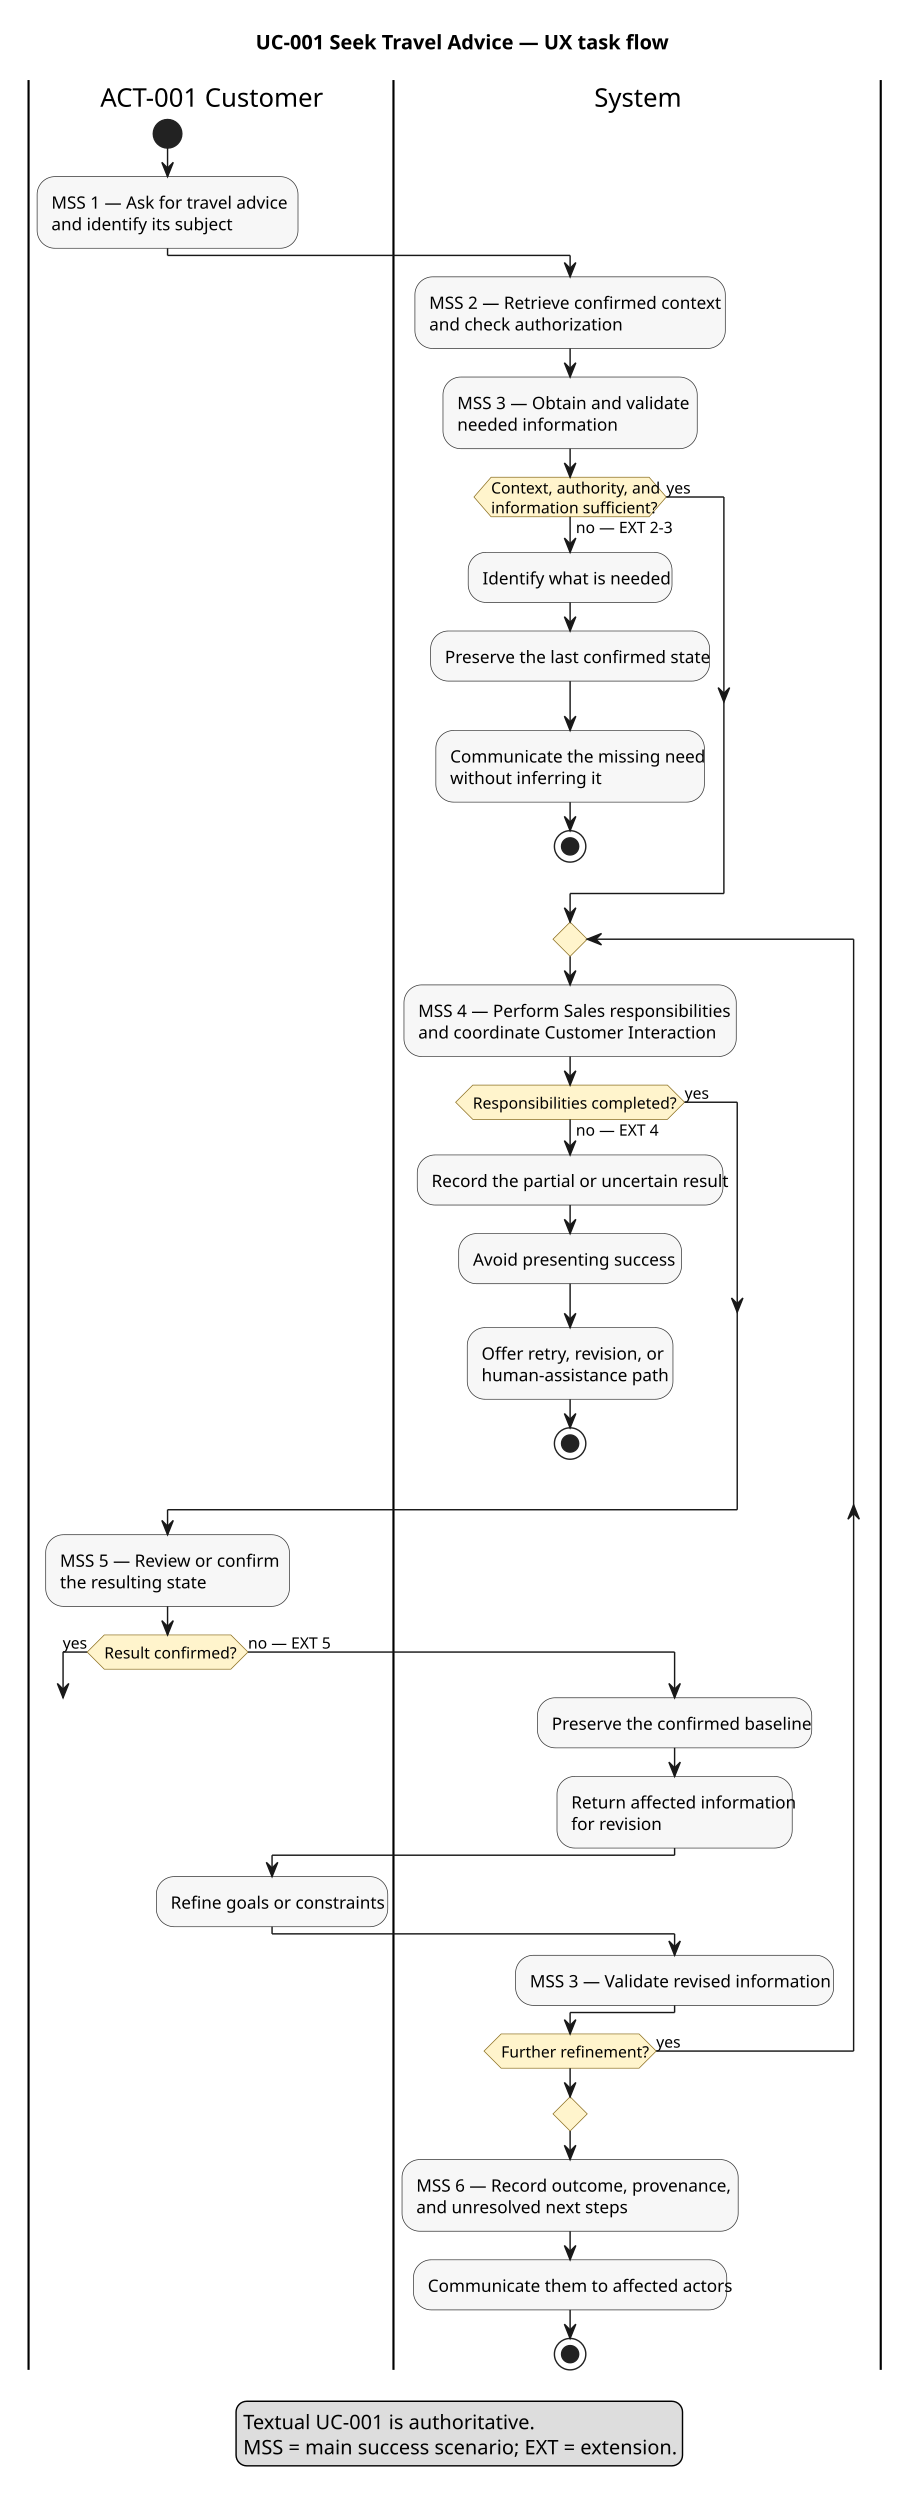
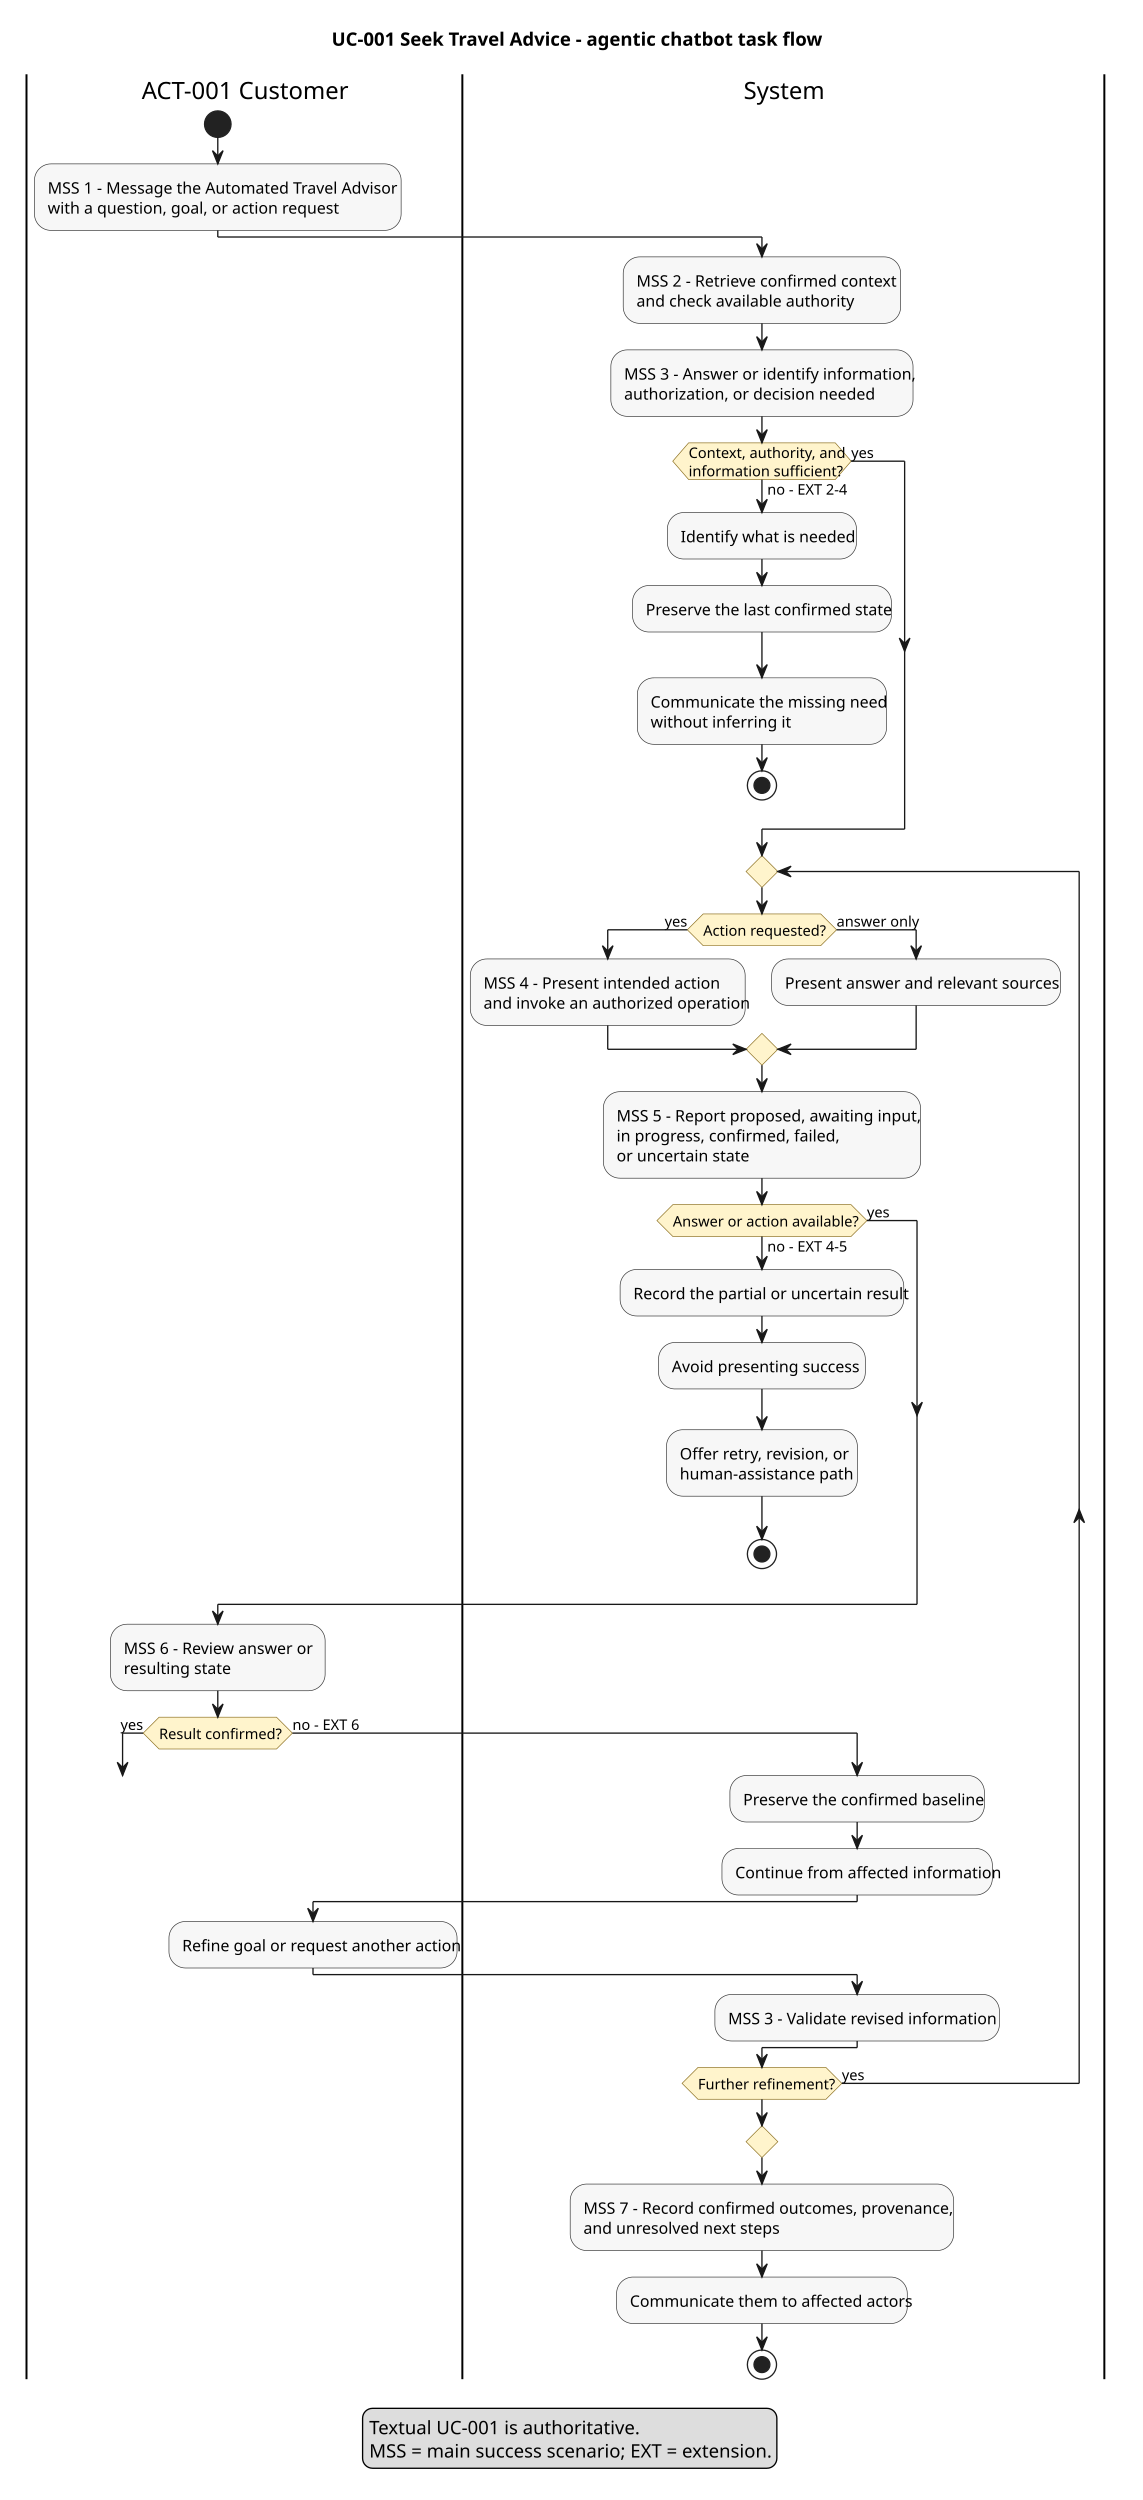
- <svg xmlns="http://www.w3.org/2000/svg" contentStyleType="text/css" data-diagram-type="ACTIVITY" height="1751px" preserveAspectRatio="none" style="width:645px;height:1751px;background:#FFFFFF;" version="1.1" viewBox="0 0 645 1751" width="645px" zoomAndPan="magnify">
+ <svg xmlns="http://www.w3.org/2000/svg" contentStyleType="text/css" data-diagram-type="ACTIVITY" height="1887px" preserveAspectRatio="none" style="width:862px;height:1887px;background:#FFFFFF;" version="1.1" viewBox="0 0 862 1887" width="862px" zoomAndPan="magnify">
  <defs />
  <g>
    <g class="title" data-source-line="1">
-       <text fill="#000000" font-family="sans-serif" font-size="14" font-weight="700" lengthAdjust="spacing" textLength="285.223" x="179.075" y="34.533">UC-001 Seek Travel Advice — UX task flow</text>
+       <text fill="#000000" font-family="sans-serif" font-size="14" font-weight="700" lengthAdjust="spacing" textLength="359.454" x="250.303" y="34.533">UC-001 Seek Travel Advice - agentic chatbot task flow</text>
    </g>
-     <rect fill="none" height="22.641" style="stroke:none;stroke-width:1;" width="598.374" x="20" y="56.065" />
-     <ellipse cx="117.36" cy="93.705" fill="#222222" rx="10" ry="10" style="stroke:#222222;stroke-width:1;" />
-     <rect fill="#F7F7F7" height="50.188" rx="12.5" ry="12.5" style="stroke:#333333;stroke-width:0.5;" width="182.721" x="26" y="123.705" />
-     <text fill="#000000" font-family="sans-serif" font-size="12" lengthAdjust="spacing" textLength="162.721" x="36" y="146.162">MSS 1 — Ask for travel advice</text>
-     <text fill="#000000" font-family="sans-serif" font-size="12" lengthAdjust="spacing" textLength="118.066" x="36" y="161.256">and identify its subject</text>
-     <rect fill="#F7F7F7" height="50.188" rx="12.5" ry="12.5" style="stroke:#333333;stroke-width:0.5;" width="170.703" x="32.009" y="1074.916" />
-     <text fill="#000000" font-family="sans-serif" font-size="12" lengthAdjust="spacing" textLength="150.703" x="42.009" y="1097.373">MSS 5 — Review or confirm</text>
-     <text fill="#000000" font-family="sans-serif" font-size="12" lengthAdjust="spacing" textLength="94.723" x="42.009" y="1112.467">the resulting state</text>
-     <polygon fill="#FFF4CC" points="73.035,1145.103,161.685,1145.103,173.685,1157.103,161.685,1169.103,73.035,1169.103,61.035,1157.103,73.035,1145.103" style="stroke:#8A6D1D;stroke-width:0.5;" />
-     <text fill="#000000" font-family="sans-serif" font-size="11" lengthAdjust="spacing" textLength="88.65" x="73.035" y="1161.604">Result confirmed?</text>
-     <text fill="#000000" font-family="sans-serif" font-size="11" lengthAdjust="spacing" textLength="17.118" x="43.918" y="1154.687">yes</text>
-     <text fill="#000000" font-family="sans-serif" font-size="11" lengthAdjust="spacing" textLength="59.915" x="173.685" y="1154.687">no — EXT 5</text>
-     <rect fill="#F7F7F7" height="35.094" rx="12.5" ry="12.5" style="stroke:#333333;stroke-width:0.5;" width="162.072" x="109.514" y="1314.385" />
-     <text fill="#000000" font-family="sans-serif" font-size="12" lengthAdjust="spacing" textLength="142.072" x="119.514" y="1336.842">Refine goals or constraints</text>
-     <line style="stroke:#000000;stroke-width:1.5;" x1="20" x2="20" y1="56.065" y2="1659.853" />
-     <rect fill="#F7F7F7" height="50.188" rx="12.5" ry="12.5" style="stroke:#333333;stroke-width:0.5;" width="217.408" x="290.601" y="193.893" />
-     <text fill="#000000" font-family="sans-serif" font-size="12" lengthAdjust="spacing" textLength="197.408" x="300.601" y="216.35">MSS 2 — Retrieve confirmed context</text>
-     <text fill="#000000" font-family="sans-serif" font-size="12" lengthAdjust="spacing" textLength="126.75" x="300.601" y="231.443">and check authorization</text>
-     <rect fill="#F7F7F7" height="50.188" rx="12.5" ry="12.5" style="stroke:#333333;stroke-width:0.5;" width="178.086" x="310.262" y="264.08" />
-     <text fill="#000000" font-family="sans-serif" font-size="12" lengthAdjust="spacing" textLength="158.086" x="320.262" y="286.537">MSS 3 — Obtain and validate</text>
-     <text fill="#000000" font-family="sans-serif" font-size="12" lengthAdjust="spacing" textLength="102.738" x="320.262" y="301.631">needed information</text>
-     <rect fill="#F7F7F7" height="35.094" rx="12.5" ry="12.5" style="stroke:#333333;stroke-width:0.5;" width="142.748" x="327.931" y="386.857" />
-     <text fill="#000000" font-family="sans-serif" font-size="12" lengthAdjust="spacing" textLength="122.748" x="337.931" y="409.315">Identify what is needed</text>
-     <rect fill="#F7F7F7" height="35.094" rx="12.5" ry="12.5" style="stroke:#333333;stroke-width:0.5;" width="195.412" x="301.599" y="441.951" />
-     <text fill="#000000" font-family="sans-serif" font-size="12" lengthAdjust="spacing" textLength="175.412" x="311.599" y="464.408">Preserve the last confirmed state</text>
-     <rect fill="#F7F7F7" height="50.188" rx="12.5" ry="12.5" style="stroke:#333333;stroke-width:0.5;" width="188.082" x="305.264" y="511.627" />
-     <text fill="#000000" font-family="sans-serif" font-size="12" lengthAdjust="spacing" textLength="168.082" x="315.264" y="534.084">Communicate the missing need</text>
-     <text fill="#000000" font-family="sans-serif" font-size="12" lengthAdjust="spacing" textLength="94.043" x="315.264" y="549.178">without inferring it</text>
-     <ellipse cx="399.305" cy="592.814" fill="none" rx="11" ry="11" style="stroke:#222222;stroke-width:1;" />
-     <ellipse cx="399.305" cy="592.814" fill="#222222" rx="6" ry="6" style="stroke:#222222;stroke-width:1;" />
-     <polygon fill="#FFF4CC" points="343.966,334.268,454.643,334.268,466.643,348.103,454.643,361.94,343.966,361.94,331.966,348.103,343.966,334.268" style="stroke:#8A6D1D;stroke-width:0.5;" />
-     <text fill="#000000" font-family="sans-serif" font-size="11" lengthAdjust="spacing" textLength="69.695" x="403.305" y="373.358">no — EXT 2-3</text>
-     <text fill="#000000" font-family="sans-serif" font-size="11" lengthAdjust="spacing" textLength="110.677" x="343.966" y="345.687">Context, authority, and</text>
-     <text fill="#000000" font-family="sans-serif" font-size="11" lengthAdjust="spacing" textLength="106.998" x="343.966" y="359.522">information sufficient?</text>
-     <text fill="#000000" font-family="sans-serif" font-size="11" lengthAdjust="spacing" textLength="17.118" x="466.643" y="345.687">yes</text>
-     <rect fill="#F7F7F7" height="50.188" rx="12.5" ry="12.5" style="stroke:#333333;stroke-width:0.5;" width="232.742" x="282.934" y="689.814" />
-     <text fill="#000000" font-family="sans-serif" font-size="12" lengthAdjust="spacing" textLength="212.742" x="292.934" y="712.271">MSS 4 — Perform Sales responsibilities</text>
-     <text fill="#000000" font-family="sans-serif" font-size="12" lengthAdjust="spacing" textLength="194.109" x="292.934" y="727.365">and coordinate Customer Interaction</text>
-     <rect fill="#F7F7F7" height="35.094" rx="12.5" ry="12.5" style="stroke:#333333;stroke-width:0.5;" width="214.098" x="292.256" y="808.92" />
-     <text fill="#000000" font-family="sans-serif" font-size="12" lengthAdjust="spacing" textLength="194.098" x="302.256" y="831.377">Record the partial or uncertain result</text>
-     <rect fill="#F7F7F7" height="35.094" rx="12.5" ry="12.5" style="stroke:#333333;stroke-width:0.5;" width="156.072" x="321.269" y="864.014" />
-     <text fill="#000000" font-family="sans-serif" font-size="12" lengthAdjust="spacing" textLength="136.072" x="331.269" y="886.471">Avoid presenting success</text>
-     <rect fill="#F7F7F7" height="50.188" rx="12.5" ry="12.5" style="stroke:#333333;stroke-width:0.5;" width="144.072" x="327.269" y="929.857" />
-     <text fill="#000000" font-family="sans-serif" font-size="12" lengthAdjust="spacing" textLength="119.361" x="337.269" y="952.314">Offer retry, revision, or</text>
-     <text fill="#000000" font-family="sans-serif" font-size="12" lengthAdjust="spacing" textLength="124.072" x="337.269" y="967.408">human-assistance path</text>
-     <ellipse cx="399.305" cy="1011.045" fill="none" rx="11" ry="11" style="stroke:#222222;stroke-width:1;" />
-     <ellipse cx="399.305" cy="1011.045" fill="#222222" rx="6" ry="6" style="stroke:#222222;stroke-width:1;" />
-     <polygon fill="#FFF4CC" points="331.129,760.002,467.48,760.002,479.48,772.002,467.48,784.002,331.129,784.002,319.129,772.002,331.129,760.002" style="stroke:#8A6D1D;stroke-width:0.5;" />
-     <text fill="#000000" font-family="sans-serif" font-size="11" lengthAdjust="spacing" textLength="59.915" x="403.305" y="795.421">no — EXT 4</text>
-     <text fill="#000000" font-family="sans-serif" font-size="11" lengthAdjust="spacing" textLength="136.351" x="331.129" y="776.503">Responsibilities completed?</text>
-     <text fill="#000000" font-family="sans-serif" font-size="11" lengthAdjust="spacing" textLength="17.118" x="479.48" y="769.585">yes</text>
-     <rect fill="#F7F7F7" height="35.094" rx="12.5" ry="12.5" style="stroke:#333333;stroke-width:0.5;" width="192.09" x="376.449" y="1189.103" />
-     <text fill="#000000" font-family="sans-serif" font-size="12" lengthAdjust="spacing" textLength="172.09" x="386.449" y="1211.561">Preserve the confirmed baseline</text>
-     <rect fill="#F7F7F7" height="50.188" rx="12.5" ry="12.5" style="stroke:#333333;stroke-width:0.5;" width="164.744" x="390.122" y="1244.197" />
-     <text fill="#000000" font-family="sans-serif" font-size="12" lengthAdjust="spacing" textLength="144.744" x="400.122" y="1266.654">Return affected information</text>
-     <text fill="#000000" font-family="sans-serif" font-size="12" lengthAdjust="spacing" textLength="58.688" x="400.122" y="1281.748">for revision</text>
-     <rect fill="#F7F7F7" height="35.094" rx="12.5" ry="12.5" style="stroke:#333333;stroke-width:0.5;" width="222.758" x="361.115" y="1369.478" />
-     <text fill="#000000" font-family="sans-serif" font-size="12" lengthAdjust="spacing" textLength="202.758" x="371.115" y="1391.936">MSS 3 — Validate revised information</text>
-     <polygon fill="#FFF4CC" points="399.305,645.814,411.305,657.814,399.305,669.814,387.305,657.814,399.305,645.814" style="stroke:#8A6D1D;stroke-width:0.5;" />
-     <polygon fill="#FFF4CC" points="351.005,1424.572,447.604,1424.572,459.604,1436.572,447.604,1448.572,351.005,1448.572,339.005,1436.572,351.005,1424.572" style="stroke:#8A6D1D;stroke-width:0.5;" />
-     <text fill="#000000" font-family="sans-serif" font-size="11" lengthAdjust="spacing" textLength="96.599" x="351.005" y="1441.073">Further refinement?</text>
-     <text fill="#000000" font-family="sans-serif" font-size="11" lengthAdjust="spacing" textLength="17.118" x="459.604" y="1434.155">yes</text>
-     <polygon fill="#FFF4CC" points="399.305,1468.572,411.305,1480.572,399.305,1492.572,387.305,1480.572,399.305,1468.572" style="stroke:#8A6D1D;stroke-width:0.5;" />
-     <rect fill="#F7F7F7" height="50.188" rx="12.5" ry="12.5" style="stroke:#333333;stroke-width:0.5;" width="235.438" x="281.586" y="1512.572" />
-     <text fill="#000000" font-family="sans-serif" font-size="12" lengthAdjust="spacing" textLength="215.438" x="291.586" y="1535.029">MSS 6 — Record outcome, provenance,</text>
-     <text fill="#000000" font-family="sans-serif" font-size="12" lengthAdjust="spacing" textLength="140.092" x="291.586" y="1550.123">and unresolved next steps</text>
-     <rect fill="#F7F7F7" height="35.094" rx="12.5" ry="12.5" style="stroke:#333333;stroke-width:0.5;" width="219.424" x="289.593" y="1582.76" />
-     <text fill="#000000" font-family="sans-serif" font-size="12" lengthAdjust="spacing" textLength="199.424" x="299.593" y="1605.217">Communicate them to affected actors</text>
-     <ellipse cx="399.305" cy="1648.853" fill="none" rx="11" ry="11" style="stroke:#222222;stroke-width:1;" />
-     <ellipse cx="399.305" cy="1648.853" fill="#222222" rx="6" ry="6" style="stroke:#222222;stroke-width:1;" />
-     <line style="stroke:#000000;stroke-width:1.5;" x1="275.586" x2="275.586" y1="56.065" y2="1659.853" />
-     <line style="stroke:#000000;stroke-width:1.5;" x1="616.873" x2="616.873" y1="56.065" y2="1659.853" />
-     <line style="stroke:#181818;stroke-width:1;" x1="117.36" x2="117.36" y1="103.705" y2="123.705" />
-     <polygon fill="#181818" points="113.36,113.705,117.36,123.705,121.36,113.705,117.36,117.705" style="stroke:#181818;stroke-width:1;" />
-     <line style="stroke:#181818;stroke-width:1;" x1="61.035" x2="44.171" y1="1157.103" y2="1157.103" />
-     <line style="stroke:#181818;stroke-width:1;" x1="44.171" x2="44.171" y1="1157.103" y2="1189.103" />
-     <polygon fill="#181818" points="40.171,1179.103,44.171,1189.103,48.171,1179.103,44.171,1183.103" style="stroke:#181818;stroke-width:1;" />
-     <line style="stroke:#181818;stroke-width:1;" x1="117.36" x2="117.36" y1="1125.103" y2="1145.103" />
-     <polygon fill="#181818" points="113.36,1135.103,117.36,1145.103,121.36,1135.103,117.36,1139.103" style="stroke:#181818;stroke-width:1;" />
-     <line style="stroke:#181818;stroke-width:1;" x1="399.305" x2="399.305" y1="244.08" y2="264.08" />
-     <polygon fill="#181818" points="395.305,254.08,399.305,264.08,403.305,254.08,399.305,258.08" style="stroke:#181818;stroke-width:1;" />
-     <line style="stroke:#181818;stroke-width:1;" x1="399.305" x2="399.305" y1="421.951" y2="441.951" />
-     <polygon fill="#181818" points="395.305,431.951,399.305,441.951,403.305,431.951,399.305,435.951" style="stroke:#181818;stroke-width:1;" />
-     <line style="stroke:#181818;stroke-width:1;" x1="399.305" x2="399.305" y1="477.045" y2="511.627" />
-     <polygon fill="#181818" points="395.305,501.627,399.305,511.627,403.305,501.627,399.305,505.627" style="stroke:#181818;stroke-width:1;" />
-     <line style="stroke:#181818;stroke-width:1;" x1="399.305" x2="399.305" y1="561.814" y2="581.814" />
-     <polygon fill="#181818" points="395.305,571.814,399.305,581.814,403.305,571.814,399.305,575.814" style="stroke:#181818;stroke-width:1;" />
-     <line style="stroke:#181818;stroke-width:1;" x1="399.305" x2="399.305" y1="361.94" y2="386.857" />
-     <polygon fill="#181818" points="395.305,376.857,399.305,386.857,403.305,376.857,399.305,380.857" style="stroke:#181818;stroke-width:1;" />
-     <line style="stroke:#181818;stroke-width:1;" x1="466.643" x2="507.011" y1="348.103" y2="348.103" />
-     <polygon fill="#181818" points="503.011,481.627,507.011,491.627,511.011,481.627,507.011,485.627" style="stroke:#181818;stroke-width:1;" />
-     <line style="stroke:#181818;stroke-width:1;" x1="507.011" x2="507.011" y1="348.103" y2="625.814" />
-     <line style="stroke:#181818;stroke-width:1;" x1="507.011" x2="399.305" y1="625.814" y2="625.814" />
-     <line style="stroke:#181818;stroke-width:1;" x1="399.305" x2="399.305" y1="625.814" y2="645.814" />
-     <polygon fill="#181818" points="395.305,635.814,399.305,645.814,403.305,635.814,399.305,639.814" style="stroke:#181818;stroke-width:1;" />
-     <line style="stroke:#181818;stroke-width:1;" x1="399.305" x2="399.305" y1="314.268" y2="334.268" />
-     <polygon fill="#181818" points="395.305,324.268,399.305,334.268,403.305,324.268,399.305,328.268" style="stroke:#181818;stroke-width:1;" />
-     <line style="stroke:#181818;stroke-width:1;" x1="399.305" x2="399.305" y1="844.014" y2="864.014" />
-     <polygon fill="#181818" points="395.305,854.014,399.305,864.014,403.305,854.014,399.305,858.014" style="stroke:#181818;stroke-width:1;" />
-     <line style="stroke:#181818;stroke-width:1;" x1="399.305" x2="399.305" y1="899.107" y2="929.857" />
-     <polygon fill="#181818" points="395.305,919.857,399.305,929.857,403.305,919.857,399.305,923.857" style="stroke:#181818;stroke-width:1;" />
-     <line style="stroke:#181818;stroke-width:1;" x1="399.305" x2="399.305" y1="980.045" y2="1000.045" />
-     <polygon fill="#181818" points="395.305,990.045,399.305,1000.045,403.305,990.045,399.305,994.045" style="stroke:#181818;stroke-width:1;" />
-     <line style="stroke:#181818;stroke-width:1;" x1="399.305" x2="399.305" y1="784.002" y2="808.92" />
-     <polygon fill="#181818" points="395.305,798.92,399.305,808.92,403.305,798.92,399.305,802.92" style="stroke:#181818;stroke-width:1;" />
-     <line style="stroke:#181818;stroke-width:1;" x1="479.48" x2="516.354" y1="772.002" y2="772.002" />
-     <polygon fill="#181818" points="512.354,909.107,516.354,919.107,520.354,909.107,516.354,913.107" style="stroke:#181818;stroke-width:1;" />
-     <line style="stroke:#181818;stroke-width:1;" x1="516.354" x2="516.354" y1="772.002" y2="1057.416" />
-     <line style="stroke:#181818;stroke-width:1;" x1="516.354" x2="117.36" y1="1057.416" y2="1057.416" />
-     <line style="stroke:#181818;stroke-width:1;" x1="117.36" x2="117.36" y1="1057.416" y2="1074.916" />
-     <polygon fill="#181818" points="113.36,1064.916,117.36,1074.916,121.36,1064.916,117.36,1068.916" style="stroke:#181818;stroke-width:1;" />
-     <line style="stroke:#181818;stroke-width:1;" x1="399.305" x2="399.305" y1="740.002" y2="760.002" />
-     <polygon fill="#181818" points="395.305,750.002,399.305,760.002,403.305,750.002,399.305,754.002" style="stroke:#181818;stroke-width:1;" />
-     <line style="stroke:#181818;stroke-width:1;" x1="472.494" x2="472.494" y1="1224.197" y2="1244.197" />
-     <polygon fill="#181818" points="468.494,1234.197,472.494,1244.197,476.494,1234.197,472.494,1238.197" style="stroke:#181818;stroke-width:1;" />
-     <line style="stroke:#181818;stroke-width:1;" x1="399.305" x2="399.305" y1="669.814" y2="689.814" />
-     <polygon fill="#181818" points="395.305,679.814,399.305,689.814,403.305,679.814,399.305,683.814" style="stroke:#181818;stroke-width:1;" />
-     <line style="stroke:#181818;stroke-width:1;" x1="459.604" x2="597.873" y1="1436.572" y2="1436.572" />
-     <polygon fill="#181818" points="593.873,1064.045,597.873,1054.045,601.873,1064.045,597.873,1060.045" style="stroke:#181818;stroke-width:1;" />
-     <line style="stroke:#181818;stroke-width:1;" x1="597.873" x2="597.873" y1="657.814" y2="1436.572" />
-     <line style="stroke:#181818;stroke-width:1;" x1="597.873" x2="411.305" y1="657.814" y2="657.814" />
-     <polygon fill="#181818" points="421.305,653.814,411.305,657.814,421.305,661.814,417.305,657.814" style="stroke:#181818;stroke-width:1;" />
-     <line style="stroke:#181818;stroke-width:1;" x1="399.305" x2="399.305" y1="1448.572" y2="1468.572" />
-     <polygon fill="#181818" points="395.305,1458.572,399.305,1468.572,403.305,1458.572,399.305,1462.572" style="stroke:#181818;stroke-width:1;" />
-     <line style="stroke:#181818;stroke-width:1;" x1="399.305" x2="399.305" y1="1492.572" y2="1512.572" />
-     <polygon fill="#181818" points="395.305,1502.572,399.305,1512.572,403.305,1502.572,399.305,1506.572" style="stroke:#181818;stroke-width:1;" />
-     <line style="stroke:#181818;stroke-width:1;" x1="399.305" x2="399.305" y1="1562.76" y2="1582.76" />
-     <polygon fill="#181818" points="395.305,1572.76,399.305,1582.76,403.305,1572.76,399.305,1576.76" style="stroke:#181818;stroke-width:1;" />
-     <line style="stroke:#181818;stroke-width:1;" x1="399.305" x2="399.305" y1="1617.853" y2="1637.853" />
-     <polygon fill="#181818" points="395.305,1627.853,399.305,1637.853,403.305,1627.853,399.305,1631.853" style="stroke:#181818;stroke-width:1;" />
-     <line style="stroke:#181818;stroke-width:1;" x1="117.36" x2="117.36" y1="173.893" y2="178.893" />
-     <line style="stroke:#181818;stroke-width:1;" x1="117.36" x2="399.305" y1="178.893" y2="178.893" />
-     <line style="stroke:#181818;stroke-width:1;" x1="399.305" x2="399.305" y1="178.893" y2="193.893" />
-     <polygon fill="#181818" points="395.305,183.893,399.305,193.893,403.305,183.893,399.305,187.893" style="stroke:#181818;stroke-width:1;" />
-     <line style="stroke:#181818;stroke-width:1;" x1="472.494" x2="472.494" y1="1294.385" y2="1299.385" />
-     <line style="stroke:#181818;stroke-width:1;" x1="472.494" x2="190.55" y1="1299.385" y2="1299.385" />
-     <line style="stroke:#181818;stroke-width:1;" x1="190.55" x2="190.55" y1="1299.385" y2="1314.385" />
-     <polygon fill="#181818" points="186.55,1304.385,190.55,1314.385,194.55,1304.385,190.55,1308.385" style="stroke:#181818;stroke-width:1;" />
-     <line style="stroke:#181818;stroke-width:1;" x1="190.55" x2="190.55" y1="1349.478" y2="1354.478" />
-     <line style="stroke:#181818;stroke-width:1;" x1="190.55" x2="472.494" y1="1354.478" y2="1354.478" />
-     <line style="stroke:#181818;stroke-width:1;" x1="472.494" x2="472.494" y1="1354.478" y2="1369.478" />
-     <polygon fill="#181818" points="468.494,1359.478,472.494,1369.478,476.494,1359.478,472.494,1363.478" style="stroke:#181818;stroke-width:1;" />
-     <line style="stroke:#181818;stroke-width:1;" x1="173.685" x2="472.494" y1="1157.103" y2="1157.103" />
-     <line style="stroke:#181818;stroke-width:1;" x1="472.494" x2="472.494" y1="1157.103" y2="1189.103" />
-     <polygon fill="#181818" points="468.494,1179.103,472.494,1189.103,476.494,1179.103,472.494,1183.103" style="stroke:#181818;stroke-width:1;" />
-     <line style="stroke:#181818;stroke-width:1;" x1="472.494" x2="472.494" y1="1404.572" y2="1409.572" />
-     <line style="stroke:#181818;stroke-width:1;" x1="472.494" x2="399.305" y1="1409.572" y2="1409.572" />
-     <line style="stroke:#181818;stroke-width:1;" x1="399.305" x2="399.305" y1="1409.572" y2="1424.572" />
-     <polygon fill="#181818" points="395.305,1414.572,399.305,1424.572,403.305,1414.572,399.305,1418.572" style="stroke:#181818;stroke-width:1;" />
-     <text fill="#000000" font-family="sans-serif" font-size="18" lengthAdjust="spacing" textLength="155.048" x="70.269" y="74.75">ACT-001 Customer</text>
-     <text fill="#000000" font-family="sans-serif" font-size="18" lengthAdjust="spacing" textLength="60.012" x="416.224" y="74.75">System</text>
-     <g class="legend" data-source-line="56">
-       <rect fill="#DDDDDD" height="45.219" rx="7.5" ry="7.5" style="stroke:#000000;stroke-width:1;" width="312.688" x="165.343" y="1681.853" />
-       <text fill="#000000" font-family="sans-serif" font-size="14" lengthAdjust="spacing" textLength="196.089" x="170.343" y="1701.387">Textual UC-001 is authoritative.</text>
-       <text fill="#000000" font-family="sans-serif" font-size="14" lengthAdjust="spacing" textLength="302.688" x="170.343" y="1718.996">MSS = main success scenario; EXT = extension.</text>
+     <rect fill="none" height="22.641" style="stroke:none;stroke-width:1;" width="815.06" x="20" y="56.065" />
+     <ellipse cx="164.388" cy="93.705" fill="#222222" rx="10" ry="10" style="stroke:#222222;stroke-width:1;" />
+     <rect fill="#F7F7F7" height="50.188" rx="12.5" ry="12.5" style="stroke:#333333;stroke-width:0.5;" width="276.775" x="26" y="123.705" />
+     <text fill="#000000" font-family="sans-serif" font-size="12" lengthAdjust="spacing" textLength="256.775" x="36" y="146.162">MSS 1 - Message the Automated Travel Advisor</text>
+     <text fill="#000000" font-family="sans-serif" font-size="12" lengthAdjust="spacing" textLength="205.459" x="36" y="161.256">with a question, goal, or action request</text>
+     <rect fill="#F7F7F7" height="50.188" rx="12.5" ry="12.5" style="stroke:#333333;stroke-width:0.5;" width="162.043" x="83.366" y="1225.967" />
+     <text fill="#000000" font-family="sans-serif" font-size="12" lengthAdjust="spacing" textLength="142.043" x="93.366" y="1248.424">MSS 6 - Review answer or</text>
+     <text fill="#000000" font-family="sans-serif" font-size="12" lengthAdjust="spacing" textLength="74.707" x="93.366" y="1263.518">resulting state</text>
+     <polygon fill="#FFF4CC" points="120.063,1296.154,208.713,1296.154,220.713,1308.154,208.713,1320.154,120.063,1320.154,108.063,1308.154,120.063,1296.154" style="stroke:#8A6D1D;stroke-width:0.5;" />
+     <text fill="#000000" font-family="sans-serif" font-size="11" lengthAdjust="spacing" textLength="88.65" x="120.063" y="1312.655">Result confirmed?</text>
+     <text fill="#000000" font-family="sans-serif" font-size="11" lengthAdjust="spacing" textLength="17.118" x="90.945" y="1305.737">yes</text>
+     <text fill="#000000" font-family="sans-serif" font-size="11" lengthAdjust="spacing" textLength="52.578" x="220.713" y="1305.737">no - EXT 6</text>
+     <rect fill="#F7F7F7" height="35.094" rx="12.5" ry="12.5" style="stroke:#333333;stroke-width:0.5;" width="217.461" x="127.522" y="1450.342" />
+     <text fill="#000000" font-family="sans-serif" font-size="12" lengthAdjust="spacing" textLength="197.461" x="137.523" y="1472.799">Refine goal or request another action</text>
+     <line style="stroke:#000000;stroke-width:1.5;" x1="20" x2="20" y1="56.065" y2="1795.811" />
+     <rect fill="#F7F7F7" height="50.188" rx="12.5" ry="12.5" style="stroke:#333333;stroke-width:0.5;" width="209.404" x="470.411" y="193.893" />
+     <text fill="#000000" font-family="sans-serif" font-size="12" lengthAdjust="spacing" textLength="189.404" x="480.411" y="216.35">MSS 2 - Retrieve confirmed context</text>
+     <text fill="#000000" font-family="sans-serif" font-size="12" lengthAdjust="spacing" textLength="154.764" x="480.411" y="231.443">and check available authority</text>
+     <rect fill="#F7F7F7" height="50.188" rx="12.5" ry="12.5" style="stroke:#333333;stroke-width:0.5;" width="228.078" x="461.074" y="264.08" />
+     <text fill="#000000" font-family="sans-serif" font-size="12" lengthAdjust="spacing" textLength="208.078" x="471.074" y="286.537">MSS 3 - Answer or identify information,</text>
+     <text fill="#000000" font-family="sans-serif" font-size="12" lengthAdjust="spacing" textLength="176.789" x="471.074" y="301.631">authorization, or decision needed</text>
+     <rect fill="#F7F7F7" height="35.094" rx="12.5" ry="12.5" style="stroke:#333333;stroke-width:0.5;" width="142.748" x="503.739" y="386.857" />
+     <text fill="#000000" font-family="sans-serif" font-size="12" lengthAdjust="spacing" textLength="122.748" x="513.739" y="409.315">Identify what is needed</text>
+     <rect fill="#F7F7F7" height="35.094" rx="12.5" ry="12.5" style="stroke:#333333;stroke-width:0.5;" width="195.412" x="477.407" y="441.951" />
+     <text fill="#000000" font-family="sans-serif" font-size="12" lengthAdjust="spacing" textLength="175.412" x="487.407" y="464.408">Preserve the last confirmed state</text>
+     <rect fill="#F7F7F7" height="50.188" rx="12.5" ry="12.5" style="stroke:#333333;stroke-width:0.5;" width="188.082" x="481.072" y="511.627" />
+     <text fill="#000000" font-family="sans-serif" font-size="12" lengthAdjust="spacing" textLength="168.082" x="491.072" y="534.084">Communicate the missing need</text>
+     <text fill="#000000" font-family="sans-serif" font-size="12" lengthAdjust="spacing" textLength="94.043" x="491.072" y="549.178">without inferring it</text>
+     <ellipse cx="575.113" cy="592.814" fill="none" rx="11" ry="11" style="stroke:#222222;stroke-width:1;" />
+     <ellipse cx="575.113" cy="592.814" fill="#222222" rx="6" ry="6" style="stroke:#222222;stroke-width:1;" />
+     <polygon fill="#FFF4CC" points="519.774,334.268,630.451,334.268,642.451,348.103,630.451,361.94,519.774,361.94,507.774,348.103,519.774,334.268" style="stroke:#8A6D1D;stroke-width:0.5;" />
+     <text fill="#000000" font-family="sans-serif" font-size="11" lengthAdjust="spacing" textLength="62.358" x="579.113" y="373.358">no - EXT 2-4</text>
+     <text fill="#000000" font-family="sans-serif" font-size="11" lengthAdjust="spacing" textLength="110.677" x="519.774" y="345.687">Context, authority, and</text>
+     <text fill="#000000" font-family="sans-serif" font-size="11" lengthAdjust="spacing" textLength="106.998" x="519.774" y="359.522">information sufficient?</text>
+     <text fill="#000000" font-family="sans-serif" font-size="11" lengthAdjust="spacing" textLength="17.118" x="642.451" y="345.687">yes</text>
+     <polygon fill="#FFF4CC" points="530.777,689.814,619.448,689.814,631.448,701.814,619.448,713.814,530.777,713.814,518.777,701.814,530.777,689.814" style="stroke:#8A6D1D;stroke-width:0.5;" />
+     <text fill="#000000" font-family="sans-serif" font-size="11" lengthAdjust="spacing" textLength="88.671" x="530.777" y="706.315">Action requested?</text>
+     <text fill="#000000" font-family="sans-serif" font-size="11" lengthAdjust="spacing" textLength="17.118" x="501.659" y="699.398">yes</text>
+     <text fill="#000000" font-family="sans-serif" font-size="11" lengthAdjust="spacing" textLength="58.695" x="631.448" y="699.398">answer only</text>
+     <rect fill="#F7F7F7" height="50.188" rx="12.5" ry="12.5" style="stroke:#333333;stroke-width:0.5;" width="207.471" x="354.983" y="723.814" />
+     <text fill="#000000" font-family="sans-serif" font-size="12" lengthAdjust="spacing" textLength="172.764" x="364.983" y="746.271">MSS 4 - Present intended action</text>
+     <text fill="#000000" font-family="sans-serif" font-size="12" lengthAdjust="spacing" textLength="187.471" x="364.983" y="761.365">and invoke an authorized operation</text>
+     <rect fill="#F7F7F7" height="35.094" rx="12.5" ry="12.5" style="stroke:#333333;stroke-width:0.5;" width="218.106" x="582.454" y="723.814" />
+     <text fill="#000000" font-family="sans-serif" font-size="12" lengthAdjust="spacing" textLength="198.106" x="592.454" y="746.271">Present answer and relevant sources</text>
+     <polygon fill="#FFF4CC" points="575.113,780.002,587.113,792.002,575.113,804.002,563.113,792.002,575.113,780.002" style="stroke:#8A6D1D;stroke-width:0.5;" />
+     <rect fill="#F7F7F7" height="65.281" rx="12.5" ry="12.5" style="stroke:#333333;stroke-width:0.5;" width="239.451" x="455.387" y="824.002" />
+     <text fill="#000000" font-family="sans-serif" font-size="12" lengthAdjust="spacing" textLength="219.451" x="465.387" y="846.459">MSS 5 - Report proposed, awaiting input,</text>
+     <text fill="#000000" font-family="sans-serif" font-size="12" lengthAdjust="spacing" textLength="157.406" x="465.387" y="861.553">in progress, confirmed, failed,</text>
+     <text fill="#000000" font-family="sans-serif" font-size="12" lengthAdjust="spacing" textLength="92.719" x="465.387" y="876.646">or uncertain state</text>
+     <rect fill="#F7F7F7" height="35.094" rx="12.5" ry="12.5" style="stroke:#333333;stroke-width:0.5;" width="214.098" x="468.064" y="958.201" />
+     <text fill="#000000" font-family="sans-serif" font-size="12" lengthAdjust="spacing" textLength="194.098" x="478.064" y="980.658">Record the partial or uncertain result</text>
+     <rect fill="#F7F7F7" height="35.094" rx="12.5" ry="12.5" style="stroke:#333333;stroke-width:0.5;" width="156.072" x="497.077" y="1013.295" />
+     <text fill="#000000" font-family="sans-serif" font-size="12" lengthAdjust="spacing" textLength="136.072" x="507.077" y="1035.752">Avoid presenting success</text>
+     <rect fill="#F7F7F7" height="50.188" rx="12.5" ry="12.5" style="stroke:#333333;stroke-width:0.5;" width="144.072" x="503.077" y="1079.139" />
+     <text fill="#000000" font-family="sans-serif" font-size="12" lengthAdjust="spacing" textLength="119.361" x="513.077" y="1101.596">Offer retry, revision, or</text>
+     <text fill="#000000" font-family="sans-serif" font-size="12" lengthAdjust="spacing" textLength="124.072" x="513.077" y="1116.689">human-assistance path</text>
+     <ellipse cx="575.113" cy="1172.967" fill="none" rx="11" ry="11" style="stroke:#222222;stroke-width:1;" />
+     <ellipse cx="575.113" cy="1172.967" fill="#222222" rx="6" ry="6" style="stroke:#222222;stroke-width:1;" />
+     <polygon fill="#FFF4CC" points="507.853,909.283,642.372,909.283,654.372,921.283,642.372,933.283,507.853,933.283,495.853,921.283,507.853,909.283" style="stroke:#8A6D1D;stroke-width:0.5;" />
+     <text fill="#000000" font-family="sans-serif" font-size="11" lengthAdjust="spacing" textLength="62.358" x="579.113" y="944.702">no - EXT 4-5</text>
+     <text fill="#000000" font-family="sans-serif" font-size="11" lengthAdjust="spacing" textLength="134.519" x="507.853" y="925.784">Answer or action available?</text>
+     <text fill="#000000" font-family="sans-serif" font-size="11" lengthAdjust="spacing" textLength="17.118" x="654.372" y="918.866">yes</text>
+     <rect fill="#F7F7F7" height="35.094" rx="12.5" ry="12.5" style="stroke:#333333;stroke-width:0.5;" width="192.09" x="550.933" y="1340.154" />
+     <text fill="#000000" font-family="sans-serif" font-size="12" lengthAdjust="spacing" textLength="172.09" x="560.933" y="1362.611">Preserve the confirmed baseline</text>
+     <rect fill="#F7F7F7" height="35.094" rx="12.5" ry="12.5" style="stroke:#333333;stroke-width:0.5;" width="204.096" x="544.93" y="1395.248" />
+     <text fill="#000000" font-family="sans-serif" font-size="12" lengthAdjust="spacing" textLength="184.096" x="554.93" y="1417.705">Continue from affected information</text>
+     <rect fill="#F7F7F7" height="35.094" rx="12.5" ry="12.5" style="stroke:#333333;stroke-width:0.5;" width="214.754" x="539.601" y="1505.436" />
+     <text fill="#000000" font-family="sans-serif" font-size="12" lengthAdjust="spacing" textLength="194.754" x="549.601" y="1527.893">MSS 3 - Validate revised information</text>
+     <polygon fill="#FFF4CC" points="575.113,645.814,587.113,657.814,575.113,669.814,563.113,657.814,575.113,645.814" style="stroke:#8A6D1D;stroke-width:0.5;" />
+     <polygon fill="#FFF4CC" points="526.813,1560.529,623.412,1560.529,635.412,1572.529,623.412,1584.529,526.813,1584.529,514.813,1572.529,526.813,1560.529" style="stroke:#8A6D1D;stroke-width:0.5;" />
+     <text fill="#000000" font-family="sans-serif" font-size="11" lengthAdjust="spacing" textLength="96.599" x="526.813" y="1577.03">Further refinement?</text>
+     <text fill="#000000" font-family="sans-serif" font-size="11" lengthAdjust="spacing" textLength="17.118" x="635.412" y="1570.112">yes</text>
+     <polygon fill="#FFF4CC" points="575.113,1604.529,587.113,1616.529,575.113,1628.529,563.113,1616.529,575.113,1604.529" style="stroke:#8A6D1D;stroke-width:0.5;" />
+     <rect fill="#F7F7F7" height="50.188" rx="12.5" ry="12.5" style="stroke:#333333;stroke-width:0.5;" width="289.455" x="430.385" y="1648.529" />
+     <text fill="#000000" font-family="sans-serif" font-size="12" lengthAdjust="spacing" textLength="269.455" x="440.385" y="1670.986">MSS 7 - Record confirmed outcomes, provenance,</text>
+     <text fill="#000000" font-family="sans-serif" font-size="12" lengthAdjust="spacing" textLength="140.092" x="440.385" y="1686.08">and unresolved next steps</text>
+     <rect fill="#F7F7F7" height="35.094" rx="12.5" ry="12.5" style="stroke:#333333;stroke-width:0.5;" width="219.424" x="465.401" y="1718.717" />
+     <text fill="#000000" font-family="sans-serif" font-size="12" lengthAdjust="spacing" textLength="199.424" x="475.401" y="1741.174">Communicate them to affected actors</text>
+     <ellipse cx="575.113" cy="1784.811" fill="none" rx="11" ry="11" style="stroke:#222222;stroke-width:1;" />
+     <ellipse cx="575.113" cy="1784.811" fill="#222222" rx="6" ry="6" style="stroke:#222222;stroke-width:1;" />
+     <line style="stroke:#000000;stroke-width:1.5;" x1="348.983" x2="348.983" y1="56.065" y2="1795.811" />
+     <line style="stroke:#000000;stroke-width:1.5;" x1="833.56" x2="833.56" y1="56.065" y2="1795.811" />
+     <line style="stroke:#181818;stroke-width:1;" x1="164.388" x2="164.388" y1="103.705" y2="123.705" />
+     <polygon fill="#181818" points="160.388,113.705,164.388,123.705,168.388,113.705,164.388,117.705" style="stroke:#181818;stroke-width:1;" />
+     <line style="stroke:#181818;stroke-width:1;" x1="108.063" x2="92.522" y1="1308.154" y2="1308.154" />
+     <line style="stroke:#181818;stroke-width:1;" x1="92.522" x2="92.522" y1="1308.154" y2="1340.154" />
+     <polygon fill="#181818" points="88.522,1330.154,92.522,1340.154,96.522,1330.154,92.522,1334.154" style="stroke:#181818;stroke-width:1;" />
+     <line style="stroke:#181818;stroke-width:1;" x1="164.388" x2="164.388" y1="1276.154" y2="1296.154" />
+     <polygon fill="#181818" points="160.388,1286.154,164.388,1296.154,168.388,1286.154,164.388,1290.154" style="stroke:#181818;stroke-width:1;" />
+     <line style="stroke:#181818;stroke-width:1;" x1="575.113" x2="575.113" y1="244.08" y2="264.08" />
+     <polygon fill="#181818" points="571.113,254.08,575.113,264.08,579.113,254.08,575.113,258.08" style="stroke:#181818;stroke-width:1;" />
+     <line style="stroke:#181818;stroke-width:1;" x1="575.113" x2="575.113" y1="421.951" y2="441.951" />
+     <polygon fill="#181818" points="571.113,431.951,575.113,441.951,579.113,431.951,575.113,435.951" style="stroke:#181818;stroke-width:1;" />
+     <line style="stroke:#181818;stroke-width:1;" x1="575.113" x2="575.113" y1="477.045" y2="511.627" />
+     <polygon fill="#181818" points="571.113,501.627,575.113,511.627,579.113,501.627,575.113,505.627" style="stroke:#181818;stroke-width:1;" />
+     <line style="stroke:#181818;stroke-width:1;" x1="575.113" x2="575.113" y1="561.814" y2="581.814" />
+     <polygon fill="#181818" points="571.113,571.814,575.113,581.814,579.113,571.814,575.113,575.814" style="stroke:#181818;stroke-width:1;" />
+     <line style="stroke:#181818;stroke-width:1;" x1="575.113" x2="575.113" y1="361.94" y2="386.857" />
+     <polygon fill="#181818" points="571.113,376.857,575.113,386.857,579.113,376.857,575.113,380.857" style="stroke:#181818;stroke-width:1;" />
+     <line style="stroke:#181818;stroke-width:1;" x1="642.451" x2="682.819" y1="348.103" y2="348.103" />
+     <polygon fill="#181818" points="678.819,481.627,682.819,491.627,686.819,481.627,682.819,485.627" style="stroke:#181818;stroke-width:1;" />
+     <line style="stroke:#181818;stroke-width:1;" x1="682.819" x2="682.819" y1="348.103" y2="625.814" />
+     <line style="stroke:#181818;stroke-width:1;" x1="682.819" x2="575.113" y1="625.814" y2="625.814" />
+     <line style="stroke:#181818;stroke-width:1;" x1="575.113" x2="575.113" y1="625.814" y2="645.814" />
+     <polygon fill="#181818" points="571.113,635.814,575.113,645.814,579.113,635.814,575.113,639.814" style="stroke:#181818;stroke-width:1;" />
+     <line style="stroke:#181818;stroke-width:1;" x1="575.113" x2="575.113" y1="314.268" y2="334.268" />
+     <polygon fill="#181818" points="571.113,324.268,575.113,334.268,579.113,324.268,575.113,328.268" style="stroke:#181818;stroke-width:1;" />
+     <line style="stroke:#181818;stroke-width:1;" x1="518.777" x2="458.719" y1="701.814" y2="701.814" />
+     <line style="stroke:#181818;stroke-width:1;" x1="458.719" x2="458.719" y1="701.814" y2="723.814" />
+     <polygon fill="#181818" points="454.719,713.814,458.719,723.814,462.719,713.814,458.719,717.814" style="stroke:#181818;stroke-width:1;" />
+     <line style="stroke:#181818;stroke-width:1;" x1="631.448" x2="691.507" y1="701.814" y2="701.814" />
+     <line style="stroke:#181818;stroke-width:1;" x1="691.507" x2="691.507" y1="701.814" y2="723.814" />
+     <polygon fill="#181818" points="687.507,713.814,691.507,723.814,695.507,713.814,691.507,717.814" style="stroke:#181818;stroke-width:1;" />
+     <line style="stroke:#181818;stroke-width:1;" x1="458.719" x2="458.719" y1="774.002" y2="792.002" />
+     <line style="stroke:#181818;stroke-width:1;" x1="458.719" x2="563.113" y1="792.002" y2="792.002" />
+     <polygon fill="#181818" points="553.113,788.002,563.113,792.002,553.113,796.002,557.113,792.002" style="stroke:#181818;stroke-width:1;" />
+     <line style="stroke:#181818;stroke-width:1;" x1="691.507" x2="691.507" y1="758.908" y2="792.002" />
+     <line style="stroke:#181818;stroke-width:1;" x1="691.507" x2="587.113" y1="792.002" y2="792.002" />
+     <polygon fill="#181818" points="597.113,788.002,587.113,792.002,597.113,796.002,593.113,792.002" style="stroke:#181818;stroke-width:1;" />
+     <line style="stroke:#181818;stroke-width:1;" x1="575.113" x2="575.113" y1="804.002" y2="824.002" />
+     <polygon fill="#181818" points="571.113,814.002,575.113,824.002,579.113,814.002,575.113,818.002" style="stroke:#181818;stroke-width:1;" />
+     <line style="stroke:#181818;stroke-width:1;" x1="575.113" x2="575.113" y1="993.295" y2="1013.295" />
+     <polygon fill="#181818" points="571.113,1003.295,575.113,1013.295,579.113,1003.295,575.113,1007.295" style="stroke:#181818;stroke-width:1;" />
+     <line style="stroke:#181818;stroke-width:1;" x1="575.113" x2="575.113" y1="1048.389" y2="1079.139" />
+     <polygon fill="#181818" points="571.113,1069.139,575.113,1079.139,579.113,1069.139,575.113,1073.139" style="stroke:#181818;stroke-width:1;" />
+     <line style="stroke:#181818;stroke-width:1;" x1="575.113" x2="575.113" y1="1129.326" y2="1161.967" />
+     <polygon fill="#181818" points="571.113,1151.967,575.113,1161.967,579.113,1151.967,575.113,1155.967" style="stroke:#181818;stroke-width:1;" />
+     <line style="stroke:#181818;stroke-width:1;" x1="575.113" x2="575.113" y1="933.283" y2="958.201" />
+     <polygon fill="#181818" points="571.113,948.201,575.113,958.201,579.113,948.201,575.113,952.201" style="stroke:#181818;stroke-width:1;" />
+     <line style="stroke:#181818;stroke-width:1;" x1="654.372" x2="692.162" y1="921.283" y2="921.283" />
+     <polygon fill="#181818" points="688.162,1058.389,692.162,1068.389,696.162,1058.389,692.162,1062.389" style="stroke:#181818;stroke-width:1;" />
+     <line style="stroke:#181818;stroke-width:1;" x1="692.162" x2="692.162" y1="921.283" y2="1210.967" />
+     <line style="stroke:#181818;stroke-width:1;" x1="692.162" x2="164.388" y1="1210.967" y2="1210.967" />
+     <line style="stroke:#181818;stroke-width:1;" x1="164.388" x2="164.388" y1="1210.967" y2="1225.967" />
+     <polygon fill="#181818" points="160.388,1215.967,164.388,1225.967,168.388,1215.967,164.388,1219.967" style="stroke:#181818;stroke-width:1;" />
+     <line style="stroke:#181818;stroke-width:1;" x1="575.113" x2="575.113" y1="889.283" y2="909.283" />
+     <polygon fill="#181818" points="571.113,899.283,575.113,909.283,579.113,899.283,575.113,903.283" style="stroke:#181818;stroke-width:1;" />
+     <line style="stroke:#181818;stroke-width:1;" x1="646.978" x2="646.978" y1="1375.248" y2="1395.248" />
+     <polygon fill="#181818" points="642.978,1385.248,646.978,1395.248,650.978,1385.248,646.978,1389.248" style="stroke:#181818;stroke-width:1;" />
+     <line style="stroke:#181818;stroke-width:1;" x1="575.113" x2="575.113" y1="669.814" y2="689.814" />
+     <polygon fill="#181818" points="571.113,679.814,575.113,689.814,579.113,679.814,575.113,683.814" style="stroke:#181818;stroke-width:1;" />
+     <line style="stroke:#181818;stroke-width:1;" x1="635.412" x2="814.56" y1="1572.529" y2="1572.529" />
+     <polygon fill="#181818" points="810.56,1149.326,814.56,1139.326,818.56,1149.326,814.56,1145.326" style="stroke:#181818;stroke-width:1;" />
+     <line style="stroke:#181818;stroke-width:1;" x1="814.56" x2="814.56" y1="657.814" y2="1572.529" />
+     <line style="stroke:#181818;stroke-width:1;" x1="814.56" x2="587.113" y1="657.814" y2="657.814" />
+     <polygon fill="#181818" points="597.113,653.814,587.113,657.814,597.113,661.814,593.113,657.814" style="stroke:#181818;stroke-width:1;" />
+     <line style="stroke:#181818;stroke-width:1;" x1="575.113" x2="575.113" y1="1584.529" y2="1604.529" />
+     <polygon fill="#181818" points="571.113,1594.529,575.113,1604.529,579.113,1594.529,575.113,1598.529" style="stroke:#181818;stroke-width:1;" />
+     <line style="stroke:#181818;stroke-width:1;" x1="575.113" x2="575.113" y1="1628.529" y2="1648.529" />
+     <polygon fill="#181818" points="571.113,1638.529,575.113,1648.529,579.113,1638.529,575.113,1642.529" style="stroke:#181818;stroke-width:1;" />
+     <line style="stroke:#181818;stroke-width:1;" x1="575.113" x2="575.113" y1="1698.717" y2="1718.717" />
+     <polygon fill="#181818" points="571.113,1708.717,575.113,1718.717,579.113,1708.717,575.113,1712.717" style="stroke:#181818;stroke-width:1;" />
+     <line style="stroke:#181818;stroke-width:1;" x1="575.113" x2="575.113" y1="1753.811" y2="1773.811" />
+     <polygon fill="#181818" points="571.113,1763.811,575.113,1773.811,579.113,1763.811,575.113,1767.811" style="stroke:#181818;stroke-width:1;" />
+     <line style="stroke:#181818;stroke-width:1;" x1="164.388" x2="164.388" y1="173.893" y2="178.893" />
+     <line style="stroke:#181818;stroke-width:1;" x1="164.388" x2="575.113" y1="178.893" y2="178.893" />
+     <line style="stroke:#181818;stroke-width:1;" x1="575.113" x2="575.113" y1="178.893" y2="193.893" />
+     <polygon fill="#181818" points="571.113,183.893,575.113,193.893,579.113,183.893,575.113,187.893" style="stroke:#181818;stroke-width:1;" />
+     <line style="stroke:#181818;stroke-width:1;" x1="646.978" x2="646.978" y1="1430.342" y2="1435.342" />
+     <line style="stroke:#181818;stroke-width:1;" x1="646.978" x2="236.253" y1="1435.342" y2="1435.342" />
+     <line style="stroke:#181818;stroke-width:1;" x1="236.253" x2="236.253" y1="1435.342" y2="1450.342" />
+     <polygon fill="#181818" points="232.253,1440.342,236.253,1450.342,240.253,1440.342,236.253,1444.342" style="stroke:#181818;stroke-width:1;" />
+     <line style="stroke:#181818;stroke-width:1;" x1="236.253" x2="236.253" y1="1485.436" y2="1490.436" />
+     <line style="stroke:#181818;stroke-width:1;" x1="236.253" x2="646.978" y1="1490.436" y2="1490.436" />
+     <line style="stroke:#181818;stroke-width:1;" x1="646.978" x2="646.978" y1="1490.436" y2="1505.436" />
+     <polygon fill="#181818" points="642.978,1495.436,646.978,1505.436,650.978,1495.436,646.978,1499.436" style="stroke:#181818;stroke-width:1;" />
+     <line style="stroke:#181818;stroke-width:1;" x1="220.713" x2="646.978" y1="1308.154" y2="1308.154" />
+     <line style="stroke:#181818;stroke-width:1;" x1="646.978" x2="646.978" y1="1308.154" y2="1340.154" />
+     <polygon fill="#181818" points="642.978,1330.154,646.978,1340.154,650.978,1330.154,646.978,1334.154" style="stroke:#181818;stroke-width:1;" />
+     <line style="stroke:#181818;stroke-width:1;" x1="646.978" x2="646.978" y1="1540.529" y2="1545.529" />
+     <line style="stroke:#181818;stroke-width:1;" x1="646.978" x2="575.113" y1="1545.529" y2="1545.529" />
+     <line style="stroke:#181818;stroke-width:1;" x1="575.113" x2="575.113" y1="1545.529" y2="1560.529" />
+     <polygon fill="#181818" points="571.113,1550.529,575.113,1560.529,579.113,1550.529,575.113,1554.529" style="stroke:#181818;stroke-width:1;" />
+     <text fill="#000000" font-family="sans-serif" font-size="18" lengthAdjust="spacing" textLength="155.048" x="106.968" y="74.75">ACT-001 Customer</text>
+     <text fill="#000000" font-family="sans-serif" font-size="18" lengthAdjust="spacing" textLength="60.012" x="561.266" y="74.75">System</text>
+     <g class="legend" data-source-line="61">
+       <rect fill="#DDDDDD" height="45.219" rx="7.5" ry="7.5" style="stroke:#000000;stroke-width:1;" width="312.688" x="273.686" y="1817.811" />
+       <text fill="#000000" font-family="sans-serif" font-size="14" lengthAdjust="spacing" textLength="196.089" x="278.686" y="1837.344">Textual UC-001 is authoritative.</text>
+       <text fill="#000000" font-family="sans-serif" font-size="14" lengthAdjust="spacing" textLength="302.688" x="278.686" y="1854.953">MSS = main success scenario; EXT = extension.</text>
    </g>
  </g>
</svg>
